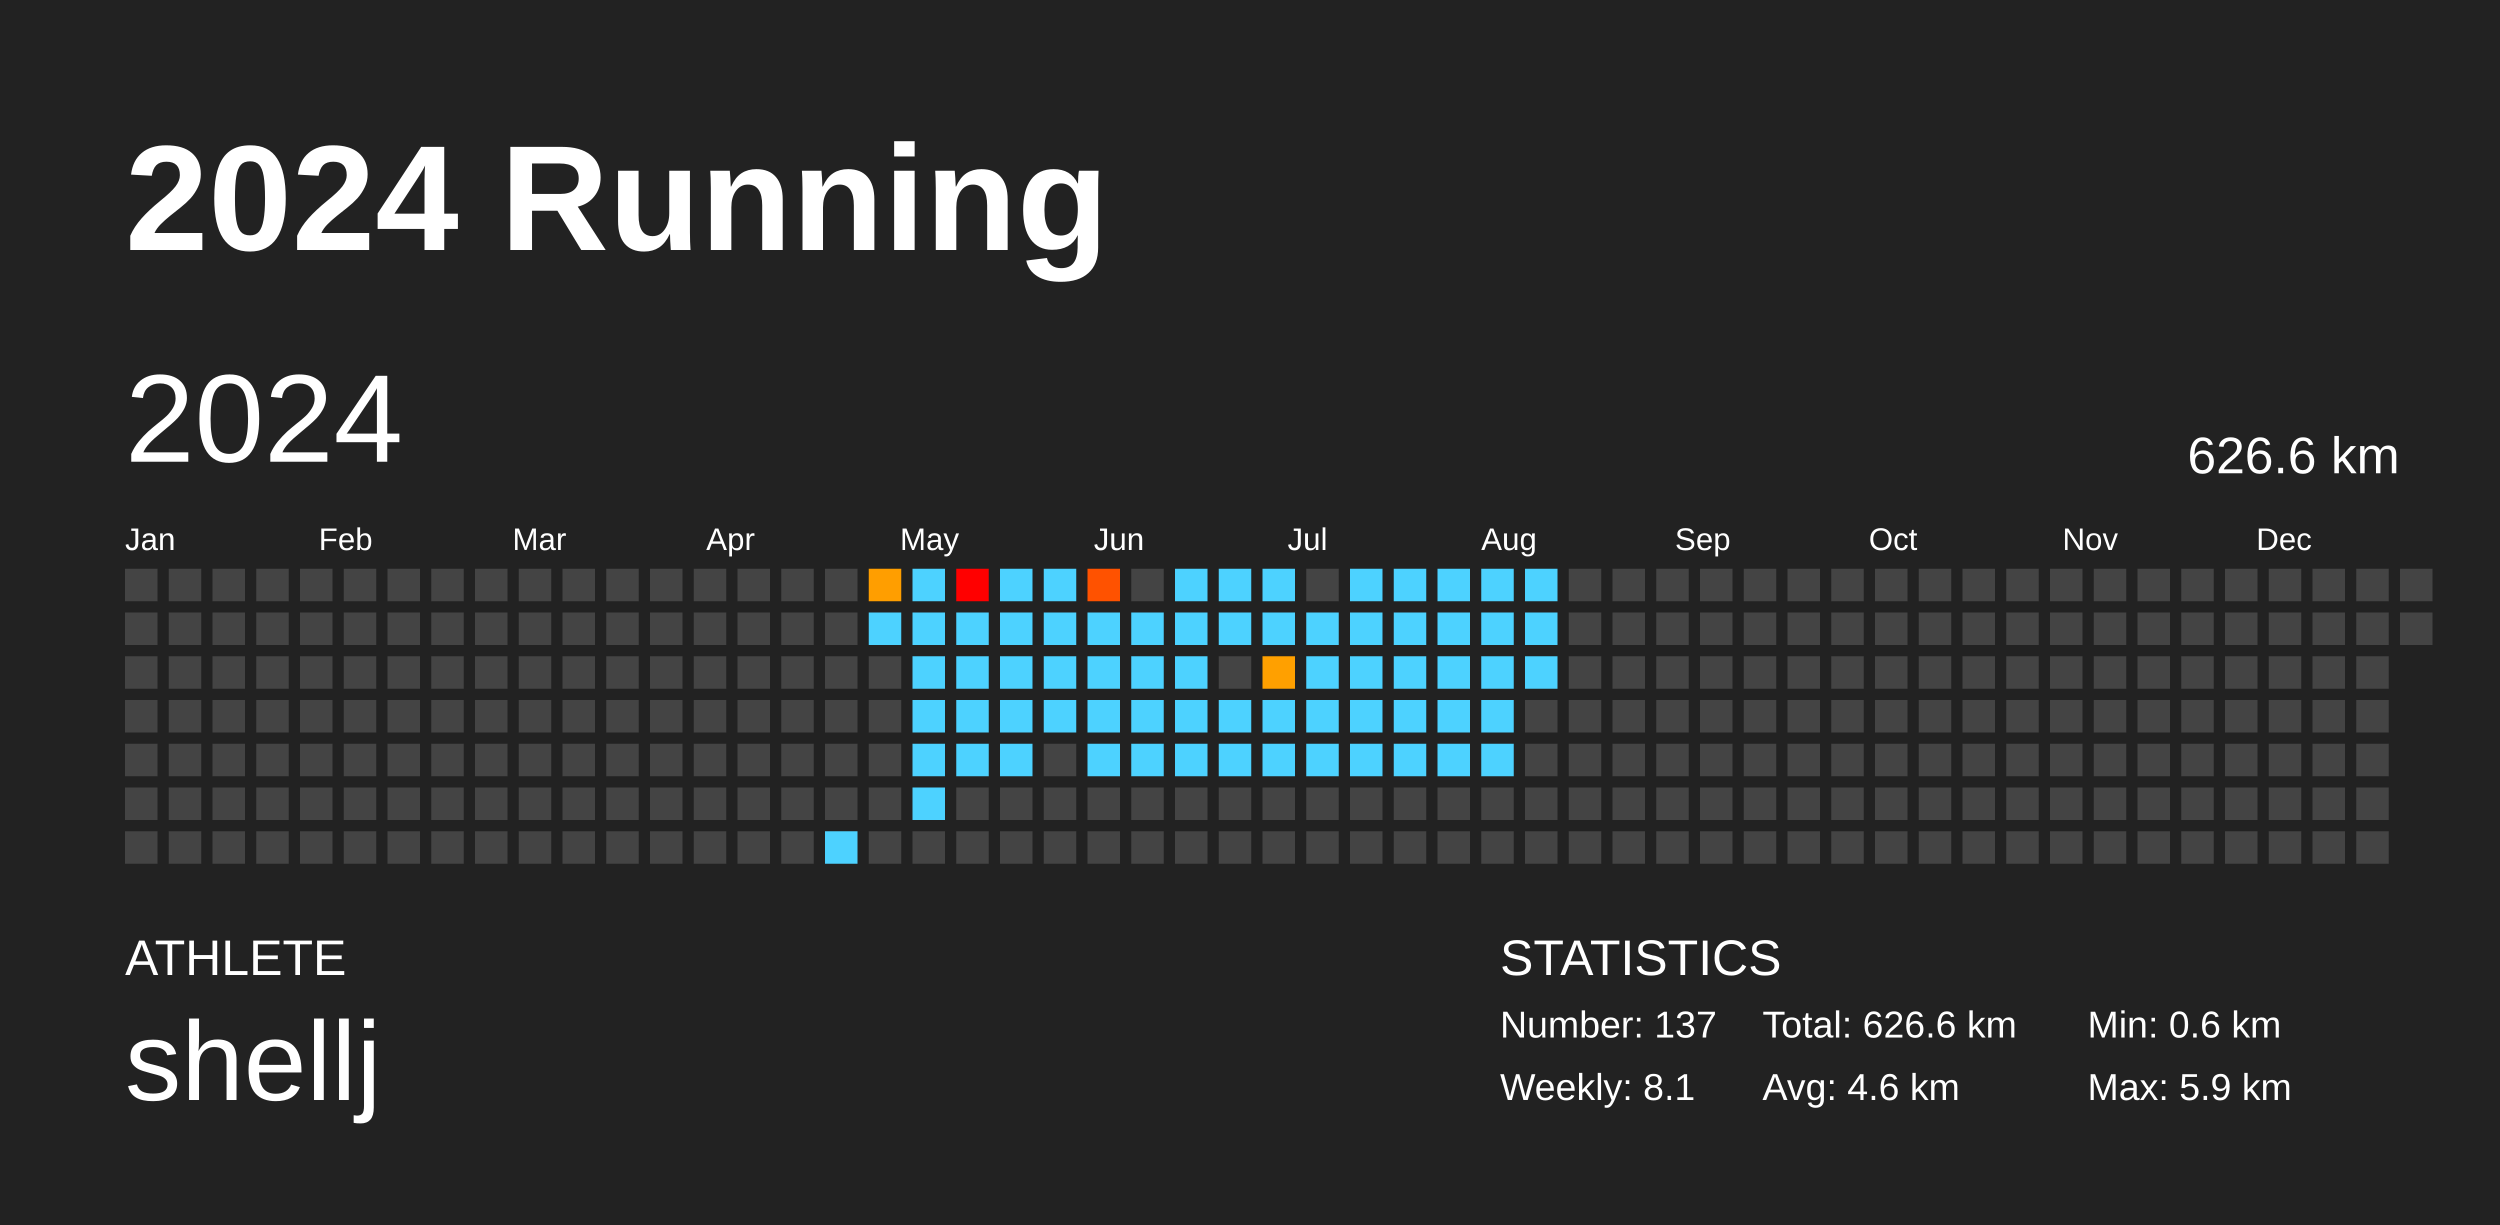
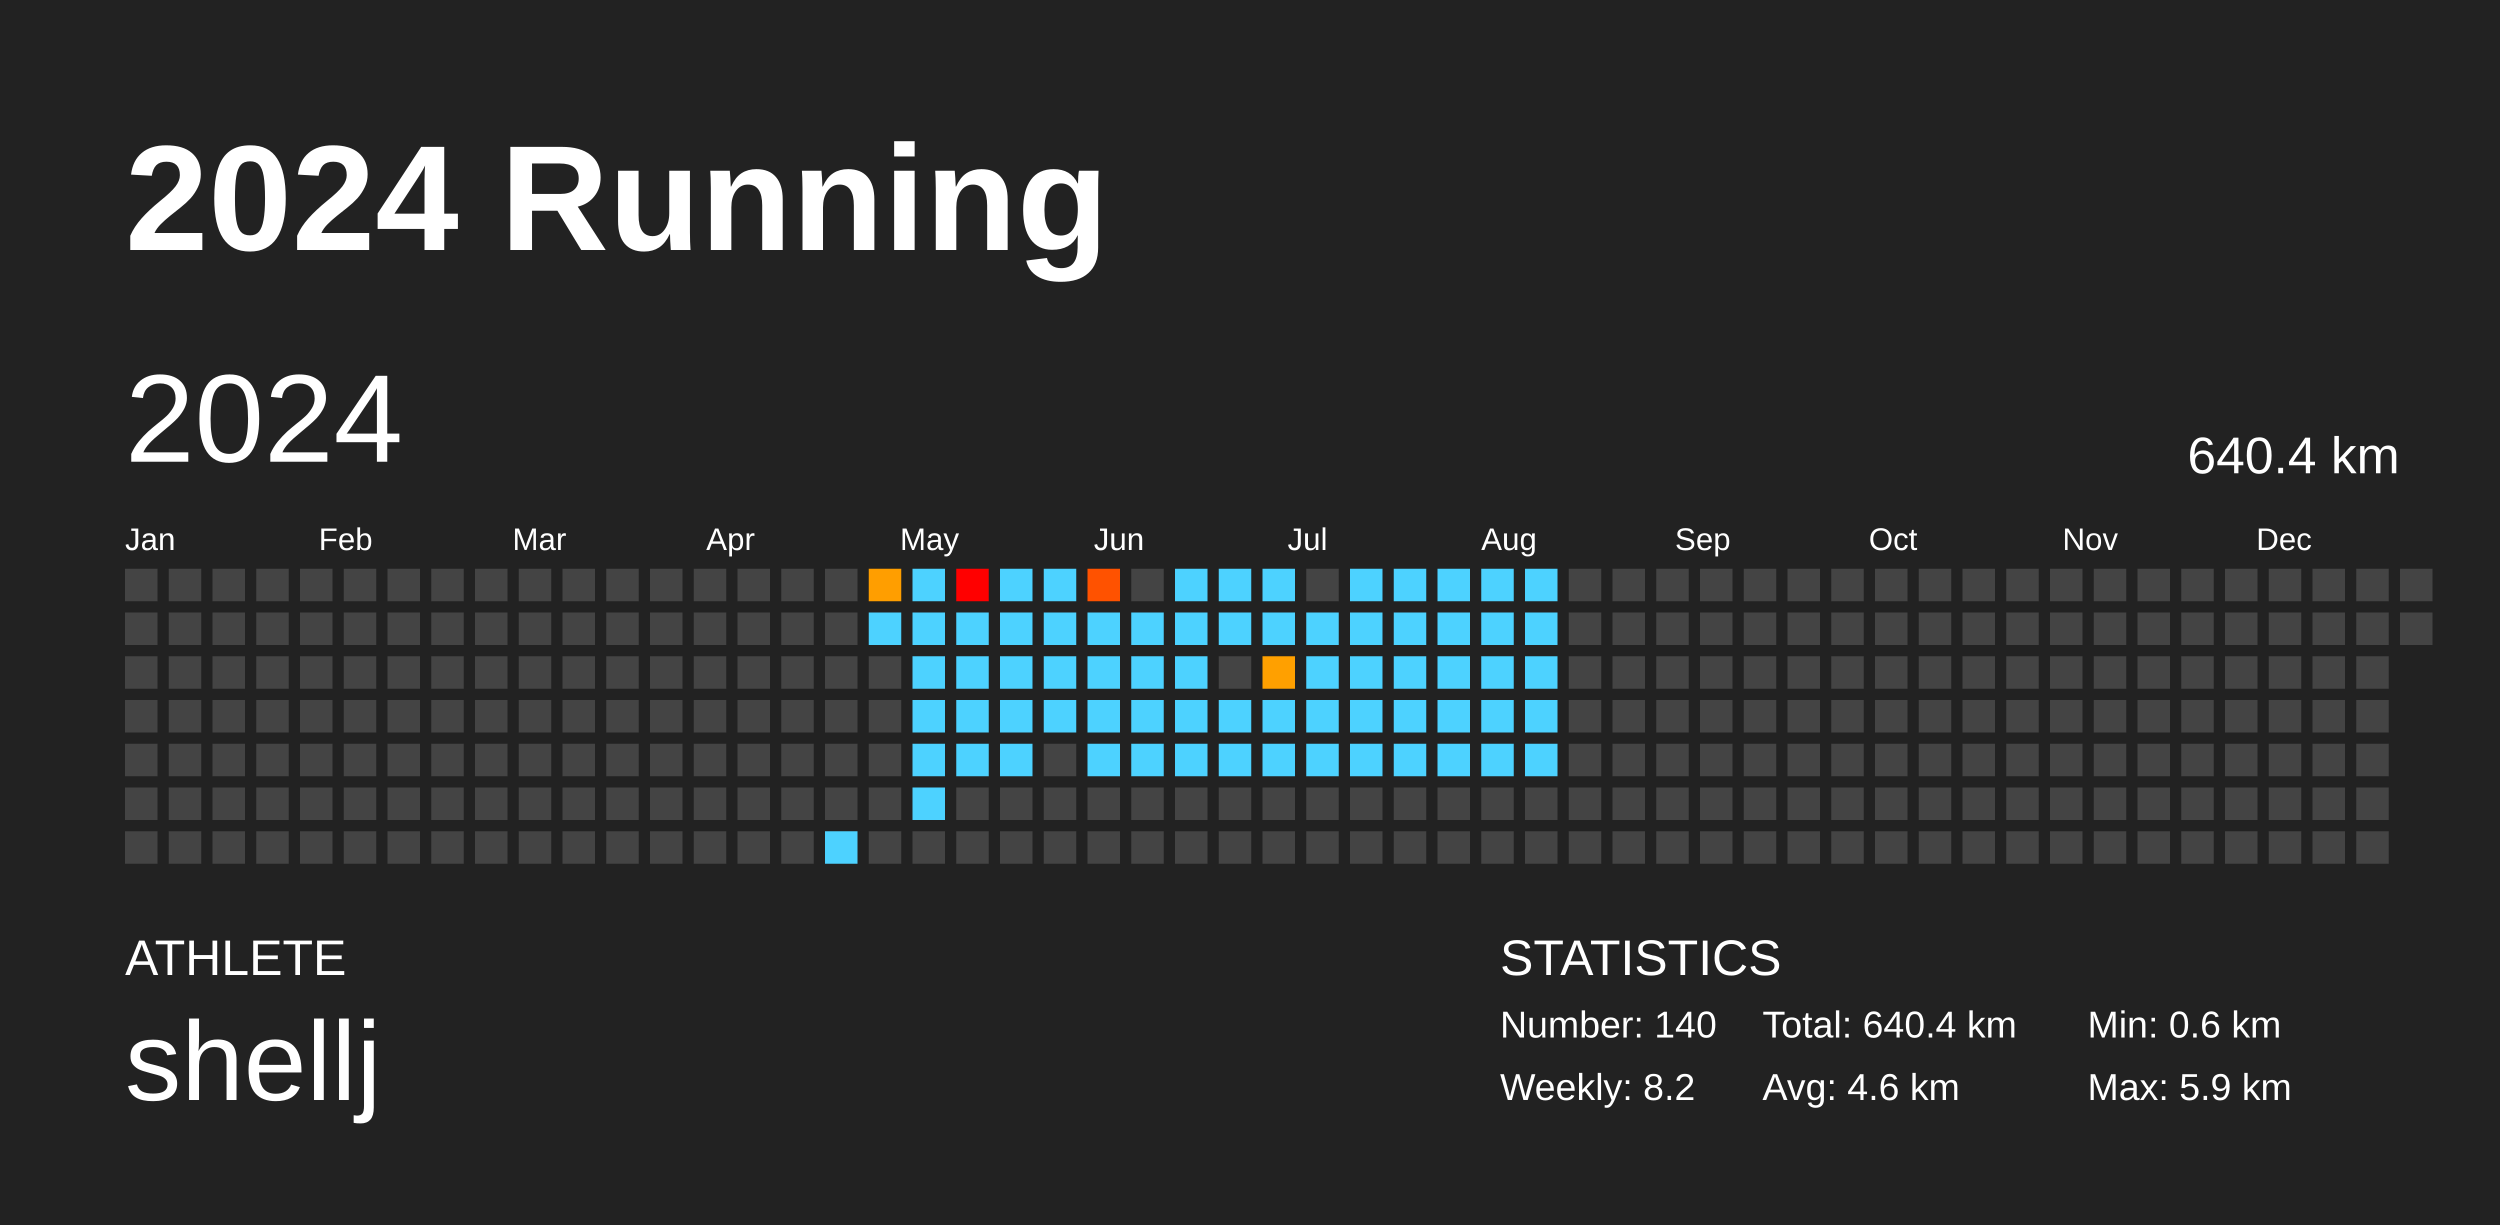
<svg xmlns="http://www.w3.org/2000/svg" baseProfile="full" height="98mm" version="1.1" viewBox="0,0,200,98" width="200mm">
  <defs />
  <rect fill="#222222" height="98" width="200" x="0" y="0" />
  <text fill="#FFFFFF" style="font-size:12px; font-family:Arial; font-weight:bold;" x="10" y="20">2024 Running</text>
  <text fill="#FFFFFF" style="font-size:4px; font-family:Arial" x="10" y="78">ATHLETE</text>
  <text fill="#FFFFFF" style="font-size:9px; font-family:Arial" x="10" y="88">shellj</text>
  <text fill="#FFFFFF" style="font-size:4px; font-family:Arial" x="120" y="78">STATISTICS</text>
-   <text fill="#FFFFFF" style="font-size:3px; font-family:Arial" x="120" y="83">Number: 137</text>
-   <text fill="#FFFFFF" style="font-size:3px; font-family:Arial" x="120" y="88">Weekly: 8.1</text>
-   <text fill="#FFFFFF" style="font-size:3px; font-family:Arial" x="141" y="83">Total: 626.6 km</text>
+   <text fill="#FFFFFF" style="font-size:3px; font-family:Arial" x="120" y="83">Number: 140</text>
+   <text fill="#FFFFFF" style="font-size:3px; font-family:Arial" x="120" y="88">Weekly: 8.2</text>
+   <text fill="#FFFFFF" style="font-size:3px; font-family:Arial" x="141" y="83">Total: 640.4 km</text>
  <text fill="#FFFFFF" style="font-size:3px; font-family:Arial" x="141" y="88">Avg: 4.6 km</text>
  <text fill="#FFFFFF" style="font-size:3px; font-family:Arial" x="167" y="83">Min: 0.6 km</text>
  <text fill="#FFFFFF" style="font-size:3px; font-family:Arial" x="167" y="88">Max: 5.9 km</text>
  <text dominant-baseline="hanging" fill="#FFFFFF" style="font-size:10.0px; font-family:Arial;" x="10" y="30">2024</text>
-   <text dominant-baseline="hanging" fill="#FFFFFF" style="font-size:4.125px; font-family:Arial;" x="175" y="35">626.6 km</text>
+   <text dominant-baseline="hanging" fill="#FFFFFF" style="font-size:4.125px; font-family:Arial;" x="175" y="35">640.4 km</text>
  <text fill="#FFFFFF" style="font-size:2.5px; font-family:Arial" x="10.0" y="44">Jan</text>
  <text fill="#FFFFFF" style="font-size:2.5px; font-family:Arial" x="25.5" y="44">Feb</text>
  <text fill="#FFFFFF" style="font-size:2.5px; font-family:Arial" x="41.0" y="44">Mar</text>
  <text fill="#FFFFFF" style="font-size:2.5px; font-family:Arial" x="56.5" y="44">Apr</text>
  <text fill="#FFFFFF" style="font-size:2.5px; font-family:Arial" x="72.0" y="44">May</text>
  <text fill="#FFFFFF" style="font-size:2.5px; font-family:Arial" x="87.5" y="44">Jun</text>
  <text fill="#FFFFFF" style="font-size:2.5px; font-family:Arial" x="103.0" y="44">Jul</text>
  <text fill="#FFFFFF" style="font-size:2.5px; font-family:Arial" x="118.5" y="44">Aug</text>
  <text fill="#FFFFFF" style="font-size:2.5px; font-family:Arial" x="134.0" y="44">Sep</text>
  <text fill="#FFFFFF" style="font-size:2.5px; font-family:Arial" x="149.5" y="44">Oct</text>
  <text fill="#FFFFFF" style="font-size:2.5px; font-family:Arial" x="165.0" y="44">Nov</text>
  <text fill="#FFFFFF" style="font-size:2.5px; font-family:Arial" x="180.5" y="44">Dec</text>
  <rect fill="#444444" height="2.6" width="2.6" x="10.0" y="45.5" />
  <rect fill="#444444" height="2.6" width="2.6" x="10.0" y="49.0" />
  <rect fill="#444444" height="2.6" width="2.6" x="10.0" y="52.5" />
  <rect fill="#444444" height="2.6" width="2.6" x="10.0" y="56.0" />
  <rect fill="#444444" height="2.6" width="2.6" x="10.0" y="59.5" />
  <rect fill="#444444" height="2.6" width="2.6" x="10.0" y="63.0" />
  <rect fill="#444444" height="2.6" width="2.6" x="10.0" y="66.5" />
  <rect fill="#444444" height="2.6" width="2.6" x="13.5" y="45.5" />
  <rect fill="#444444" height="2.6" width="2.6" x="13.5" y="49.0" />
  <rect fill="#444444" height="2.6" width="2.6" x="13.5" y="52.5" />
  <rect fill="#444444" height="2.6" width="2.6" x="13.5" y="56.0" />
  <rect fill="#444444" height="2.6" width="2.6" x="13.5" y="59.5" />
  <rect fill="#444444" height="2.6" width="2.6" x="13.5" y="63.0" />
  <rect fill="#444444" height="2.6" width="2.6" x="13.5" y="66.5" />
  <rect fill="#444444" height="2.6" width="2.6" x="17.0" y="45.5" />
  <rect fill="#444444" height="2.6" width="2.6" x="17.0" y="49.0" />
  <rect fill="#444444" height="2.6" width="2.6" x="17.0" y="52.5" />
  <rect fill="#444444" height="2.6" width="2.6" x="17.0" y="56.0" />
  <rect fill="#444444" height="2.6" width="2.6" x="17.0" y="59.5" />
  <rect fill="#444444" height="2.6" width="2.6" x="17.0" y="63.0" />
  <rect fill="#444444" height="2.6" width="2.6" x="17.0" y="66.5" />
  <rect fill="#444444" height="2.6" width="2.6" x="20.5" y="45.5" />
  <rect fill="#444444" height="2.6" width="2.6" x="20.5" y="49.0" />
  <rect fill="#444444" height="2.6" width="2.6" x="20.5" y="52.5" />
  <rect fill="#444444" height="2.6" width="2.6" x="20.5" y="56.0" />
  <rect fill="#444444" height="2.6" width="2.6" x="20.5" y="59.5" />
  <rect fill="#444444" height="2.6" width="2.6" x="20.5" y="63.0" />
  <rect fill="#444444" height="2.6" width="2.6" x="20.5" y="66.5" />
  <rect fill="#444444" height="2.6" width="2.6" x="24.0" y="45.5" />
  <rect fill="#444444" height="2.6" width="2.6" x="24.0" y="49.0" />
  <rect fill="#444444" height="2.6" width="2.6" x="24.0" y="52.5" />
  <rect fill="#444444" height="2.6" width="2.6" x="24.0" y="56.0" />
  <rect fill="#444444" height="2.6" width="2.6" x="24.0" y="59.5" />
  <rect fill="#444444" height="2.6" width="2.6" x="24.0" y="63.0" />
  <rect fill="#444444" height="2.6" width="2.6" x="24.0" y="66.5" />
  <rect fill="#444444" height="2.6" width="2.6" x="27.5" y="45.5" />
  <rect fill="#444444" height="2.6" width="2.6" x="27.5" y="49.0" />
  <rect fill="#444444" height="2.6" width="2.6" x="27.5" y="52.5" />
  <rect fill="#444444" height="2.6" width="2.6" x="27.5" y="56.0" />
  <rect fill="#444444" height="2.6" width="2.6" x="27.5" y="59.5" />
  <rect fill="#444444" height="2.6" width="2.6" x="27.5" y="63.0" />
  <rect fill="#444444" height="2.6" width="2.6" x="27.5" y="66.5" />
  <rect fill="#444444" height="2.6" width="2.6" x="31.0" y="45.5" />
  <rect fill="#444444" height="2.6" width="2.6" x="31.0" y="49.0" />
  <rect fill="#444444" height="2.6" width="2.6" x="31.0" y="52.5" />
  <rect fill="#444444" height="2.6" width="2.6" x="31.0" y="56.0" />
  <rect fill="#444444" height="2.6" width="2.6" x="31.0" y="59.5" />
  <rect fill="#444444" height="2.6" width="2.6" x="31.0" y="63.0" />
  <rect fill="#444444" height="2.6" width="2.6" x="31.0" y="66.5" />
  <rect fill="#444444" height="2.6" width="2.6" x="34.5" y="45.5" />
  <rect fill="#444444" height="2.6" width="2.6" x="34.5" y="49.0" />
  <rect fill="#444444" height="2.6" width="2.6" x="34.5" y="52.5" />
  <rect fill="#444444" height="2.6" width="2.6" x="34.5" y="56.0" />
  <rect fill="#444444" height="2.6" width="2.6" x="34.5" y="59.5" />
  <rect fill="#444444" height="2.6" width="2.6" x="34.5" y="63.0" />
  <rect fill="#444444" height="2.6" width="2.6" x="34.5" y="66.5" />
  <rect fill="#444444" height="2.6" width="2.6" x="38.0" y="45.5" />
  <rect fill="#444444" height="2.6" width="2.6" x="38.0" y="49.0" />
  <rect fill="#444444" height="2.6" width="2.6" x="38.0" y="52.5" />
  <rect fill="#444444" height="2.6" width="2.6" x="38.0" y="56.0" />
  <rect fill="#444444" height="2.6" width="2.6" x="38.0" y="59.5" />
  <rect fill="#444444" height="2.6" width="2.6" x="38.0" y="63.0" />
  <rect fill="#444444" height="2.6" width="2.6" x="38.0" y="66.5" />
  <rect fill="#444444" height="2.6" width="2.6" x="41.5" y="45.5" />
  <rect fill="#444444" height="2.6" width="2.6" x="41.5" y="49.0" />
  <rect fill="#444444" height="2.6" width="2.6" x="41.5" y="52.5" />
  <rect fill="#444444" height="2.6" width="2.6" x="41.5" y="56.0" />
  <rect fill="#444444" height="2.6" width="2.6" x="41.5" y="59.5" />
  <rect fill="#444444" height="2.6" width="2.6" x="41.5" y="63.0" />
  <rect fill="#444444" height="2.6" width="2.6" x="41.5" y="66.5" />
  <rect fill="#444444" height="2.6" width="2.6" x="45.0" y="45.5" />
  <rect fill="#444444" height="2.6" width="2.6" x="45.0" y="49.0" />
  <rect fill="#444444" height="2.6" width="2.6" x="45.0" y="52.5" />
  <rect fill="#444444" height="2.6" width="2.6" x="45.0" y="56.0" />
  <rect fill="#444444" height="2.6" width="2.6" x="45.0" y="59.5" />
  <rect fill="#444444" height="2.6" width="2.6" x="45.0" y="63.0" />
  <rect fill="#444444" height="2.6" width="2.6" x="45.0" y="66.5" />
  <rect fill="#444444" height="2.6" width="2.6" x="48.5" y="45.5" />
  <rect fill="#444444" height="2.6" width="2.6" x="48.5" y="49.0" />
  <rect fill="#444444" height="2.6" width="2.6" x="48.5" y="52.5" />
  <rect fill="#444444" height="2.6" width="2.6" x="48.5" y="56.0" />
  <rect fill="#444444" height="2.6" width="2.6" x="48.5" y="59.5" />
  <rect fill="#444444" height="2.6" width="2.6" x="48.5" y="63.0" />
  <rect fill="#444444" height="2.6" width="2.6" x="48.5" y="66.5" />
  <rect fill="#444444" height="2.6" width="2.6" x="52.0" y="45.5" />
  <rect fill="#444444" height="2.6" width="2.6" x="52.0" y="49.0" />
  <rect fill="#444444" height="2.6" width="2.6" x="52.0" y="52.5" />
  <rect fill="#444444" height="2.6" width="2.6" x="52.0" y="56.0" />
  <rect fill="#444444" height="2.6" width="2.6" x="52.0" y="59.5" />
  <rect fill="#444444" height="2.6" width="2.6" x="52.0" y="63.0" />
  <rect fill="#444444" height="2.6" width="2.6" x="52.0" y="66.5" />
  <rect fill="#444444" height="2.6" width="2.6" x="55.5" y="45.5" />
  <rect fill="#444444" height="2.6" width="2.6" x="55.5" y="49.0" />
  <rect fill="#444444" height="2.6" width="2.6" x="55.5" y="52.5" />
  <rect fill="#444444" height="2.6" width="2.6" x="55.5" y="56.0" />
  <rect fill="#444444" height="2.6" width="2.6" x="55.5" y="59.5" />
  <rect fill="#444444" height="2.6" width="2.6" x="55.5" y="63.0" />
  <rect fill="#444444" height="2.6" width="2.6" x="55.5" y="66.5" />
  <rect fill="#444444" height="2.6" width="2.6" x="59.0" y="45.5" />
  <rect fill="#444444" height="2.6" width="2.6" x="59.0" y="49.0" />
  <rect fill="#444444" height="2.6" width="2.6" x="59.0" y="52.5" />
  <rect fill="#444444" height="2.6" width="2.6" x="59.0" y="56.0" />
  <rect fill="#444444" height="2.6" width="2.6" x="59.0" y="59.5" />
  <rect fill="#444444" height="2.6" width="2.6" x="59.0" y="63.0" />
  <rect fill="#444444" height="2.6" width="2.6" x="59.0" y="66.5" />
  <rect fill="#444444" height="2.6" width="2.6" x="62.5" y="45.5" />
  <rect fill="#444444" height="2.6" width="2.6" x="62.5" y="49.0" />
  <rect fill="#444444" height="2.6" width="2.6" x="62.5" y="52.5" />
  <rect fill="#444444" height="2.6" width="2.6" x="62.5" y="56.0" />
  <rect fill="#444444" height="2.6" width="2.6" x="62.5" y="59.5" />
  <rect fill="#444444" height="2.6" width="2.6" x="62.5" y="63.0" />
  <rect fill="#444444" height="2.6" width="2.6" x="62.5" y="66.5" />
  <rect fill="#444444" height="2.6" width="2.6" x="66.0" y="45.5" />
  <rect fill="#444444" height="2.6" width="2.6" x="66.0" y="49.0" />
  <rect fill="#444444" height="2.6" width="2.6" x="66.0" y="52.5" />
  <rect fill="#444444" height="2.6" width="2.6" x="66.0" y="56.0" />
  <rect fill="#444444" height="2.6" width="2.6" x="66.0" y="59.5" />
  <rect fill="#444444" height="2.6" width="2.6" x="66.0" y="63.0" />
  <rect fill="#4dd2ff" height="2.6" width="2.6" x="66.0" y="66.5" />
  <rect fill="#ff9e00" height="2.6" width="2.6" x="69.5" y="45.5" />
  <rect fill="#4dd2ff" height="2.6" width="2.6" x="69.5" y="49.0" />
  <rect fill="#444444" height="2.6" width="2.6" x="69.5" y="52.5" />
  <rect fill="#444444" height="2.6" width="2.6" x="69.5" y="56.0" />
  <rect fill="#444444" height="2.6" width="2.6" x="69.5" y="59.5" />
  <rect fill="#444444" height="2.6" width="2.6" x="69.5" y="63.0" />
  <rect fill="#444444" height="2.6" width="2.6" x="69.5" y="66.5" />
  <rect fill="#4dd2ff" height="2.6" width="2.6" x="73.0" y="45.5" />
  <rect fill="#4dd2ff" height="2.6" width="2.6" x="73.0" y="49.0" />
  <rect fill="#4dd2ff" height="2.6" width="2.6" x="73.0" y="52.5" />
  <rect fill="#4dd2ff" height="2.6" width="2.6" x="73.0" y="56.0" />
  <rect fill="#4dd2ff" height="2.6" width="2.6" x="73.0" y="59.5" />
  <rect fill="#4dd2ff" height="2.6" width="2.6" x="73.0" y="63.0" />
  <rect fill="#444444" height="2.6" width="2.6" x="73.0" y="66.5" />
  <rect fill="red" height="2.6" width="2.6" x="76.5" y="45.5" />
  <rect fill="#4dd2ff" height="2.6" width="2.6" x="76.5" y="49.0" />
  <rect fill="#4dd2ff" height="2.6" width="2.6" x="76.5" y="52.5" />
  <rect fill="#4dd2ff" height="2.6" width="2.6" x="76.5" y="56.0" />
  <rect fill="#4dd2ff" height="2.6" width="2.6" x="76.5" y="59.5" />
  <rect fill="#444444" height="2.6" width="2.6" x="76.5" y="63.0" />
  <rect fill="#444444" height="2.6" width="2.6" x="76.5" y="66.5" />
  <rect fill="#4dd2ff" height="2.6" width="2.6" x="80.0" y="45.5" />
  <rect fill="#4dd2ff" height="2.6" width="2.6" x="80.0" y="49.0" />
  <rect fill="#4dd2ff" height="2.6" width="2.6" x="80.0" y="52.5" />
  <rect fill="#4dd2ff" height="2.6" width="2.6" x="80.0" y="56.0" />
  <rect fill="#4dd2ff" height="2.6" width="2.6" x="80.0" y="59.5" />
  <rect fill="#444444" height="2.6" width="2.6" x="80.0" y="63.0" />
  <rect fill="#444444" height="2.6" width="2.6" x="80.0" y="66.5" />
  <rect fill="#4dd2ff" height="2.6" width="2.6" x="83.5" y="45.5" />
  <rect fill="#4dd2ff" height="2.6" width="2.6" x="83.5" y="49.0" />
  <rect fill="#4dd2ff" height="2.6" width="2.6" x="83.5" y="52.5" />
  <rect fill="#4dd2ff" height="2.6" width="2.6" x="83.5" y="56.0" />
  <rect fill="#444444" height="2.6" width="2.6" x="83.5" y="59.5" />
  <rect fill="#444444" height="2.6" width="2.6" x="83.5" y="63.0" />
  <rect fill="#444444" height="2.6" width="2.6" x="83.5" y="66.5" />
  <rect fill="#ff5200" height="2.6" width="2.6" x="87.0" y="45.5" />
  <rect fill="#4dd2ff" height="2.6" width="2.6" x="87.0" y="49.0" />
  <rect fill="#4dd2ff" height="2.6" width="2.6" x="87.0" y="52.5" />
  <rect fill="#4dd2ff" height="2.6" width="2.6" x="87.0" y="56.0" />
  <rect fill="#4dd2ff" height="2.6" width="2.6" x="87.0" y="59.5" />
  <rect fill="#444444" height="2.6" width="2.6" x="87.0" y="63.0" />
  <rect fill="#444444" height="2.6" width="2.6" x="87.0" y="66.5" />
  <rect fill="#444444" height="2.6" width="2.6" x="90.5" y="45.5" />
  <rect fill="#4dd2ff" height="2.6" width="2.6" x="90.5" y="49.0" />
  <rect fill="#4dd2ff" height="2.6" width="2.6" x="90.5" y="52.5" />
  <rect fill="#4dd2ff" height="2.6" width="2.6" x="90.5" y="56.0" />
  <rect fill="#4dd2ff" height="2.6" width="2.6" x="90.5" y="59.5" />
  <rect fill="#444444" height="2.6" width="2.6" x="90.5" y="63.0" />
  <rect fill="#444444" height="2.6" width="2.6" x="90.5" y="66.5" />
  <rect fill="#4dd2ff" height="2.6" width="2.6" x="94.0" y="45.5" />
  <rect fill="#4dd2ff" height="2.6" width="2.6" x="94.0" y="49.0" />
  <rect fill="#4dd2ff" height="2.6" width="2.6" x="94.0" y="52.5" />
  <rect fill="#4dd2ff" height="2.6" width="2.6" x="94.0" y="56.0" />
  <rect fill="#4dd2ff" height="2.6" width="2.6" x="94.0" y="59.5" />
  <rect fill="#444444" height="2.6" width="2.6" x="94.0" y="63.0" />
  <rect fill="#444444" height="2.6" width="2.6" x="94.0" y="66.5" />
  <rect fill="#4dd2ff" height="2.6" width="2.6" x="97.5" y="45.5" />
  <rect fill="#4dd2ff" height="2.6" width="2.6" x="97.5" y="49.0" />
  <rect fill="#444444" height="2.6" width="2.6" x="97.5" y="52.5" />
  <rect fill="#4dd2ff" height="2.6" width="2.6" x="97.5" y="56.0" />
  <rect fill="#4dd2ff" height="2.6" width="2.6" x="97.5" y="59.5" />
  <rect fill="#444444" height="2.6" width="2.6" x="97.5" y="63.0" />
  <rect fill="#444444" height="2.6" width="2.6" x="97.5" y="66.5" />
  <rect fill="#4dd2ff" height="2.6" width="2.6" x="101.0" y="45.5" />
  <rect fill="#4dd2ff" height="2.6" width="2.6" x="101.0" y="49.0" />
  <rect fill="#ffa000" height="2.6" width="2.6" x="101.0" y="52.5" />
  <rect fill="#4dd2ff" height="2.6" width="2.6" x="101.0" y="56.0" />
  <rect fill="#4dd2ff" height="2.6" width="2.6" x="101.0" y="59.5" />
  <rect fill="#444444" height="2.6" width="2.6" x="101.0" y="63.0" />
  <rect fill="#444444" height="2.6" width="2.6" x="101.0" y="66.5" />
  <rect fill="#444444" height="2.6" width="2.6" x="104.5" y="45.5" />
  <rect fill="#4dd2ff" height="2.6" width="2.6" x="104.5" y="49.0" />
  <rect fill="#4dd2ff" height="2.6" width="2.6" x="104.5" y="52.5" />
  <rect fill="#4dd2ff" height="2.6" width="2.6" x="104.5" y="56.0" />
  <rect fill="#4dd2ff" height="2.6" width="2.6" x="104.5" y="59.5" />
  <rect fill="#444444" height="2.6" width="2.6" x="104.5" y="63.0" />
  <rect fill="#444444" height="2.6" width="2.6" x="104.5" y="66.5" />
  <rect fill="#4dd2ff" height="2.6" width="2.6" x="108.0" y="45.5" />
  <rect fill="#4dd2ff" height="2.6" width="2.6" x="108.0" y="49.0" />
  <rect fill="#4dd2ff" height="2.6" width="2.6" x="108.0" y="52.5" />
  <rect fill="#4dd2ff" height="2.6" width="2.6" x="108.0" y="56.0" />
  <rect fill="#4dd2ff" height="2.6" width="2.6" x="108.0" y="59.5" />
  <rect fill="#444444" height="2.6" width="2.6" x="108.0" y="63.0" />
  <rect fill="#444444" height="2.6" width="2.6" x="108.0" y="66.5" />
  <rect fill="#4dd2ff" height="2.6" width="2.6" x="111.5" y="45.5" />
  <rect fill="#4dd2ff" height="2.6" width="2.6" x="111.5" y="49.0" />
  <rect fill="#4dd2ff" height="2.6" width="2.6" x="111.5" y="52.5" />
  <rect fill="#4dd2ff" height="2.6" width="2.6" x="111.5" y="56.0" />
  <rect fill="#4dd2ff" height="2.6" width="2.6" x="111.5" y="59.5" />
  <rect fill="#444444" height="2.6" width="2.6" x="111.5" y="63.0" />
  <rect fill="#444444" height="2.6" width="2.6" x="111.5" y="66.5" />
  <rect fill="#4dd2ff" height="2.6" width="2.6" x="115.0" y="45.5" />
  <rect fill="#4dd2ff" height="2.6" width="2.6" x="115.0" y="49.0" />
  <rect fill="#4dd2ff" height="2.6" width="2.6" x="115.0" y="52.5" />
  <rect fill="#4dd2ff" height="2.6" width="2.6" x="115.0" y="56.0" />
  <rect fill="#4dd2ff" height="2.6" width="2.6" x="115.0" y="59.5" />
  <rect fill="#444444" height="2.6" width="2.6" x="115.0" y="63.0" />
  <rect fill="#444444" height="2.6" width="2.6" x="115.0" y="66.5" />
  <rect fill="#4dd2ff" height="2.6" width="2.6" x="118.5" y="45.5" />
  <rect fill="#4dd2ff" height="2.6" width="2.6" x="118.5" y="49.0" />
  <rect fill="#4dd2ff" height="2.6" width="2.6" x="118.5" y="52.5" />
  <rect fill="#4dd2ff" height="2.6" width="2.6" x="118.5" y="56.0" />
  <rect fill="#4dd2ff" height="2.6" width="2.6" x="118.5" y="59.5" />
  <rect fill="#444444" height="2.6" width="2.6" x="118.5" y="63.0" />
  <rect fill="#444444" height="2.6" width="2.6" x="118.5" y="66.5" />
  <rect fill="#4dd2ff" height="2.6" width="2.6" x="122.0" y="45.5" />
  <rect fill="#4dd2ff" height="2.6" width="2.6" x="122.0" y="49.0" />
  <rect fill="#4dd2ff" height="2.6" width="2.6" x="122.0" y="52.5" />
-   <rect fill="#444444" height="2.6" width="2.6" x="122.0" y="56.0" />
-   <rect fill="#444444" height="2.6" width="2.6" x="122.0" y="59.5" />
+   <rect fill="#4dd2ff" height="2.6" width="2.6" x="122.0" y="56.0" />
+   <rect fill="#4dd2ff" height="2.6" width="2.6" x="122.0" y="59.5" />
  <rect fill="#444444" height="2.6" width="2.6" x="122.0" y="63.0" />
  <rect fill="#444444" height="2.6" width="2.6" x="122.0" y="66.5" />
  <rect fill="#444444" height="2.6" width="2.6" x="125.5" y="45.5" />
  <rect fill="#444444" height="2.6" width="2.6" x="125.5" y="49.0" />
  <rect fill="#444444" height="2.6" width="2.6" x="125.5" y="52.5" />
  <rect fill="#444444" height="2.6" width="2.6" x="125.5" y="56.0" />
  <rect fill="#444444" height="2.6" width="2.6" x="125.5" y="59.5" />
  <rect fill="#444444" height="2.6" width="2.6" x="125.5" y="63.0" />
  <rect fill="#444444" height="2.6" width="2.6" x="125.5" y="66.5" />
  <rect fill="#444444" height="2.6" width="2.6" x="129.0" y="45.5" />
  <rect fill="#444444" height="2.6" width="2.6" x="129.0" y="49.0" />
  <rect fill="#444444" height="2.6" width="2.6" x="129.0" y="52.5" />
  <rect fill="#444444" height="2.6" width="2.6" x="129.0" y="56.0" />
  <rect fill="#444444" height="2.6" width="2.6" x="129.0" y="59.5" />
  <rect fill="#444444" height="2.6" width="2.6" x="129.0" y="63.0" />
  <rect fill="#444444" height="2.6" width="2.6" x="129.0" y="66.5" />
  <rect fill="#444444" height="2.6" width="2.6" x="132.5" y="45.5" />
  <rect fill="#444444" height="2.6" width="2.6" x="132.5" y="49.0" />
  <rect fill="#444444" height="2.6" width="2.6" x="132.5" y="52.5" />
  <rect fill="#444444" height="2.6" width="2.6" x="132.5" y="56.0" />
  <rect fill="#444444" height="2.6" width="2.6" x="132.5" y="59.5" />
  <rect fill="#444444" height="2.6" width="2.6" x="132.5" y="63.0" />
  <rect fill="#444444" height="2.6" width="2.6" x="132.5" y="66.5" />
  <rect fill="#444444" height="2.6" width="2.6" x="136.0" y="45.5" />
  <rect fill="#444444" height="2.6" width="2.6" x="136.0" y="49.0" />
  <rect fill="#444444" height="2.6" width="2.6" x="136.0" y="52.5" />
  <rect fill="#444444" height="2.6" width="2.6" x="136.0" y="56.0" />
  <rect fill="#444444" height="2.6" width="2.6" x="136.0" y="59.5" />
  <rect fill="#444444" height="2.6" width="2.6" x="136.0" y="63.0" />
  <rect fill="#444444" height="2.6" width="2.6" x="136.0" y="66.5" />
  <rect fill="#444444" height="2.6" width="2.6" x="139.5" y="45.5" />
  <rect fill="#444444" height="2.6" width="2.6" x="139.5" y="49.0" />
  <rect fill="#444444" height="2.6" width="2.6" x="139.5" y="52.5" />
  <rect fill="#444444" height="2.6" width="2.6" x="139.5" y="56.0" />
  <rect fill="#444444" height="2.6" width="2.6" x="139.5" y="59.5" />
  <rect fill="#444444" height="2.6" width="2.6" x="139.5" y="63.0" />
  <rect fill="#444444" height="2.6" width="2.6" x="139.5" y="66.5" />
  <rect fill="#444444" height="2.6" width="2.6" x="143.0" y="45.5" />
  <rect fill="#444444" height="2.6" width="2.6" x="143.0" y="49.0" />
  <rect fill="#444444" height="2.6" width="2.6" x="143.0" y="52.5" />
  <rect fill="#444444" height="2.6" width="2.6" x="143.0" y="56.0" />
  <rect fill="#444444" height="2.6" width="2.6" x="143.0" y="59.5" />
  <rect fill="#444444" height="2.6" width="2.6" x="143.0" y="63.0" />
  <rect fill="#444444" height="2.6" width="2.6" x="143.0" y="66.5" />
  <rect fill="#444444" height="2.6" width="2.6" x="146.5" y="45.5" />
  <rect fill="#444444" height="2.6" width="2.6" x="146.5" y="49.0" />
  <rect fill="#444444" height="2.6" width="2.6" x="146.5" y="52.5" />
  <rect fill="#444444" height="2.6" width="2.6" x="146.5" y="56.0" />
  <rect fill="#444444" height="2.6" width="2.6" x="146.5" y="59.5" />
  <rect fill="#444444" height="2.6" width="2.6" x="146.5" y="63.0" />
  <rect fill="#444444" height="2.6" width="2.6" x="146.5" y="66.5" />
  <rect fill="#444444" height="2.6" width="2.6" x="150.0" y="45.5" />
  <rect fill="#444444" height="2.6" width="2.6" x="150.0" y="49.0" />
  <rect fill="#444444" height="2.6" width="2.6" x="150.0" y="52.5" />
  <rect fill="#444444" height="2.6" width="2.6" x="150.0" y="56.0" />
  <rect fill="#444444" height="2.6" width="2.6" x="150.0" y="59.5" />
  <rect fill="#444444" height="2.6" width="2.6" x="150.0" y="63.0" />
  <rect fill="#444444" height="2.6" width="2.6" x="150.0" y="66.5" />
  <rect fill="#444444" height="2.6" width="2.6" x="153.5" y="45.5" />
  <rect fill="#444444" height="2.6" width="2.6" x="153.5" y="49.0" />
  <rect fill="#444444" height="2.6" width="2.6" x="153.5" y="52.5" />
  <rect fill="#444444" height="2.6" width="2.6" x="153.5" y="56.0" />
  <rect fill="#444444" height="2.6" width="2.6" x="153.5" y="59.5" />
  <rect fill="#444444" height="2.6" width="2.6" x="153.5" y="63.0" />
  <rect fill="#444444" height="2.6" width="2.6" x="153.5" y="66.5" />
  <rect fill="#444444" height="2.6" width="2.6" x="157.0" y="45.5" />
  <rect fill="#444444" height="2.6" width="2.6" x="157.0" y="49.0" />
  <rect fill="#444444" height="2.6" width="2.6" x="157.0" y="52.5" />
  <rect fill="#444444" height="2.6" width="2.6" x="157.0" y="56.0" />
  <rect fill="#444444" height="2.6" width="2.6" x="157.0" y="59.5" />
  <rect fill="#444444" height="2.6" width="2.6" x="157.0" y="63.0" />
  <rect fill="#444444" height="2.6" width="2.6" x="157.0" y="66.5" />
  <rect fill="#444444" height="2.6" width="2.6" x="160.5" y="45.5" />
  <rect fill="#444444" height="2.6" width="2.6" x="160.5" y="49.0" />
  <rect fill="#444444" height="2.6" width="2.6" x="160.5" y="52.5" />
  <rect fill="#444444" height="2.6" width="2.6" x="160.5" y="56.0" />
  <rect fill="#444444" height="2.6" width="2.6" x="160.5" y="59.5" />
  <rect fill="#444444" height="2.6" width="2.6" x="160.5" y="63.0" />
  <rect fill="#444444" height="2.6" width="2.6" x="160.5" y="66.5" />
  <rect fill="#444444" height="2.6" width="2.6" x="164.0" y="45.5" />
  <rect fill="#444444" height="2.6" width="2.6" x="164.0" y="49.0" />
  <rect fill="#444444" height="2.6" width="2.6" x="164.0" y="52.5" />
  <rect fill="#444444" height="2.6" width="2.6" x="164.0" y="56.0" />
  <rect fill="#444444" height="2.6" width="2.6" x="164.0" y="59.5" />
  <rect fill="#444444" height="2.6" width="2.6" x="164.0" y="63.0" />
  <rect fill="#444444" height="2.6" width="2.6" x="164.0" y="66.5" />
  <rect fill="#444444" height="2.6" width="2.6" x="167.5" y="45.5" />
  <rect fill="#444444" height="2.6" width="2.6" x="167.5" y="49.0" />
  <rect fill="#444444" height="2.6" width="2.6" x="167.5" y="52.5" />
  <rect fill="#444444" height="2.6" width="2.6" x="167.5" y="56.0" />
  <rect fill="#444444" height="2.6" width="2.6" x="167.5" y="59.5" />
  <rect fill="#444444" height="2.6" width="2.6" x="167.5" y="63.0" />
  <rect fill="#444444" height="2.6" width="2.6" x="167.5" y="66.5" />
  <rect fill="#444444" height="2.6" width="2.6" x="171.0" y="45.5" />
  <rect fill="#444444" height="2.6" width="2.6" x="171.0" y="49.0" />
  <rect fill="#444444" height="2.6" width="2.6" x="171.0" y="52.5" />
  <rect fill="#444444" height="2.6" width="2.6" x="171.0" y="56.0" />
  <rect fill="#444444" height="2.6" width="2.6" x="171.0" y="59.5" />
  <rect fill="#444444" height="2.6" width="2.6" x="171.0" y="63.0" />
  <rect fill="#444444" height="2.6" width="2.6" x="171.0" y="66.5" />
  <rect fill="#444444" height="2.6" width="2.6" x="174.5" y="45.5" />
  <rect fill="#444444" height="2.6" width="2.6" x="174.5" y="49.0" />
  <rect fill="#444444" height="2.6" width="2.6" x="174.5" y="52.5" />
  <rect fill="#444444" height="2.6" width="2.6" x="174.5" y="56.0" />
  <rect fill="#444444" height="2.6" width="2.6" x="174.5" y="59.5" />
  <rect fill="#444444" height="2.6" width="2.6" x="174.5" y="63.0" />
  <rect fill="#444444" height="2.6" width="2.6" x="174.5" y="66.5" />
  <rect fill="#444444" height="2.6" width="2.6" x="178.0" y="45.5" />
  <rect fill="#444444" height="2.6" width="2.6" x="178.0" y="49.0" />
  <rect fill="#444444" height="2.6" width="2.6" x="178.0" y="52.5" />
  <rect fill="#444444" height="2.6" width="2.6" x="178.0" y="56.0" />
  <rect fill="#444444" height="2.6" width="2.6" x="178.0" y="59.5" />
  <rect fill="#444444" height="2.6" width="2.6" x="178.0" y="63.0" />
  <rect fill="#444444" height="2.6" width="2.6" x="178.0" y="66.5" />
  <rect fill="#444444" height="2.6" width="2.6" x="181.5" y="45.5" />
  <rect fill="#444444" height="2.6" width="2.6" x="181.5" y="49.0" />
  <rect fill="#444444" height="2.6" width="2.6" x="181.5" y="52.5" />
  <rect fill="#444444" height="2.6" width="2.6" x="181.5" y="56.0" />
  <rect fill="#444444" height="2.6" width="2.6" x="181.5" y="59.5" />
  <rect fill="#444444" height="2.6" width="2.6" x="181.5" y="63.0" />
  <rect fill="#444444" height="2.6" width="2.6" x="181.5" y="66.5" />
  <rect fill="#444444" height="2.6" width="2.6" x="185.0" y="45.5" />
  <rect fill="#444444" height="2.6" width="2.6" x="185.0" y="49.0" />
  <rect fill="#444444" height="2.6" width="2.6" x="185.0" y="52.5" />
  <rect fill="#444444" height="2.6" width="2.6" x="185.0" y="56.0" />
  <rect fill="#444444" height="2.6" width="2.6" x="185.0" y="59.5" />
  <rect fill="#444444" height="2.6" width="2.6" x="185.0" y="63.0" />
  <rect fill="#444444" height="2.6" width="2.6" x="185.0" y="66.5" />
  <rect fill="#444444" height="2.6" width="2.6" x="188.5" y="45.5" />
  <rect fill="#444444" height="2.6" width="2.6" x="188.5" y="49.0" />
  <rect fill="#444444" height="2.6" width="2.6" x="188.5" y="52.5" />
  <rect fill="#444444" height="2.6" width="2.6" x="188.5" y="56.0" />
  <rect fill="#444444" height="2.6" width="2.6" x="188.5" y="59.5" />
  <rect fill="#444444" height="2.6" width="2.6" x="188.5" y="63.0" />
  <rect fill="#444444" height="2.6" width="2.6" x="188.5" y="66.5" />
  <rect fill="#444444" height="2.6" width="2.6" x="192.0" y="45.5" />
  <rect fill="#444444" height="2.6" width="2.6" x="192.0" y="49.0" />
</svg>
